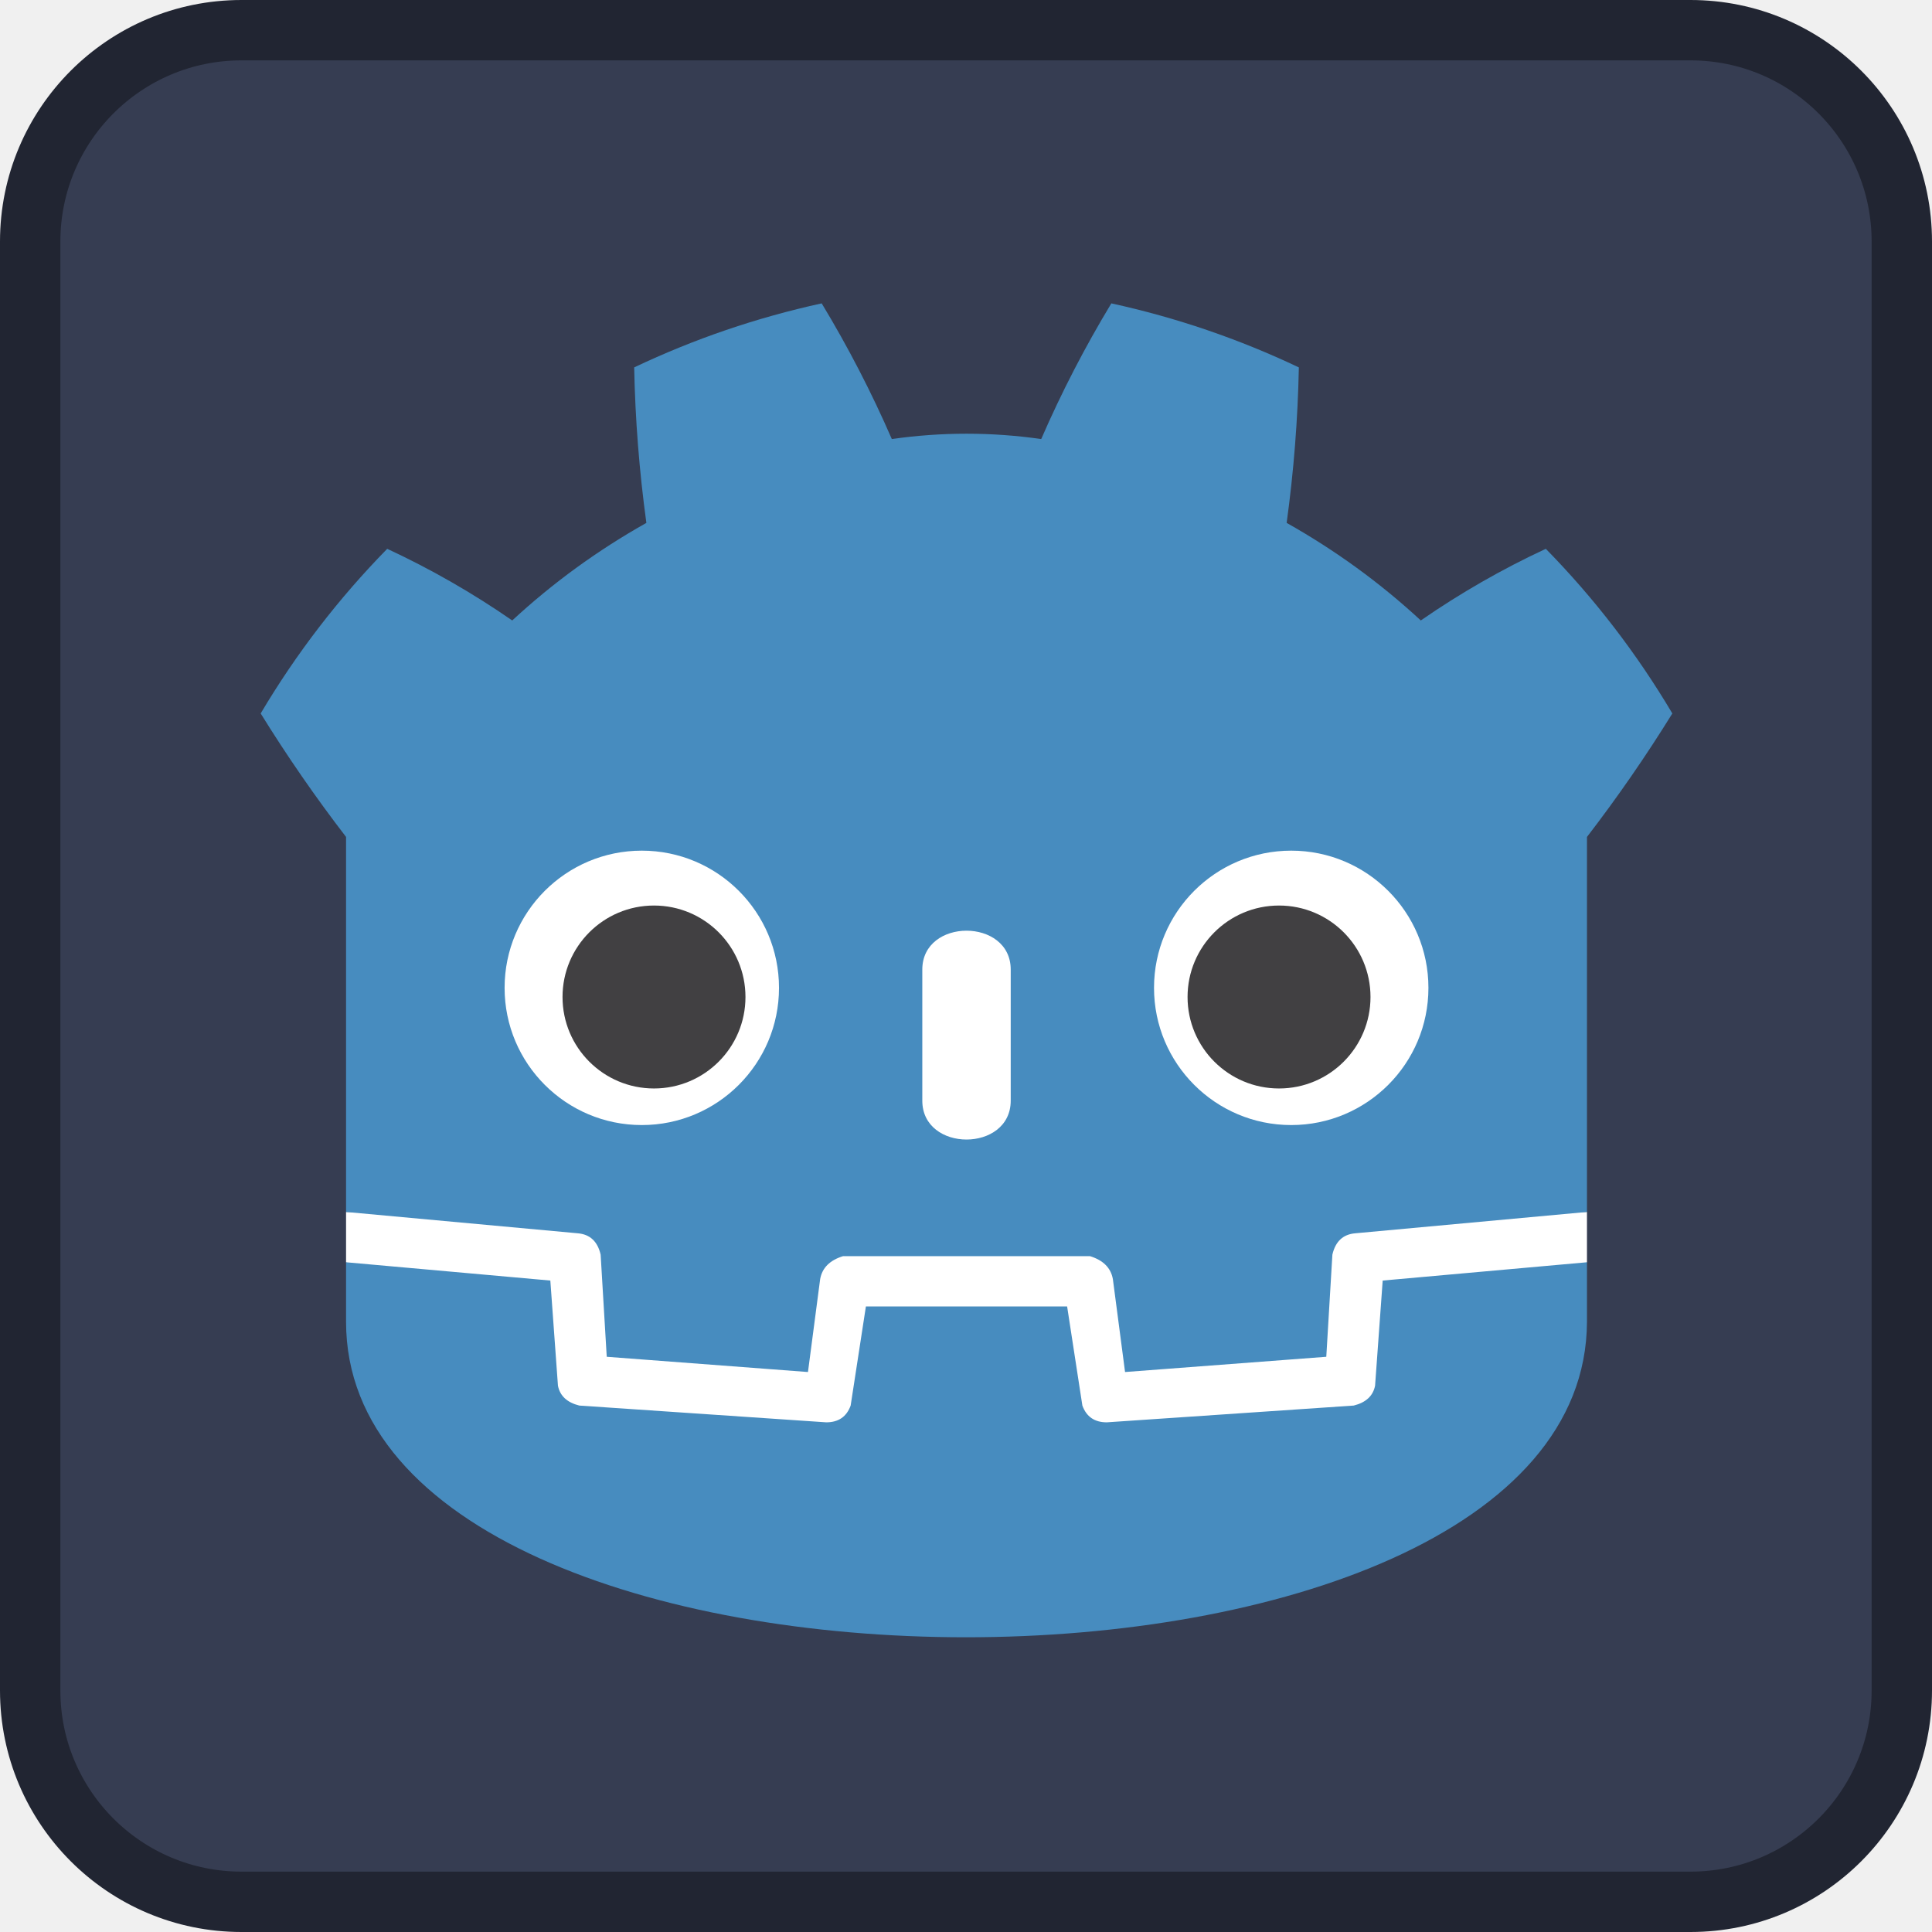
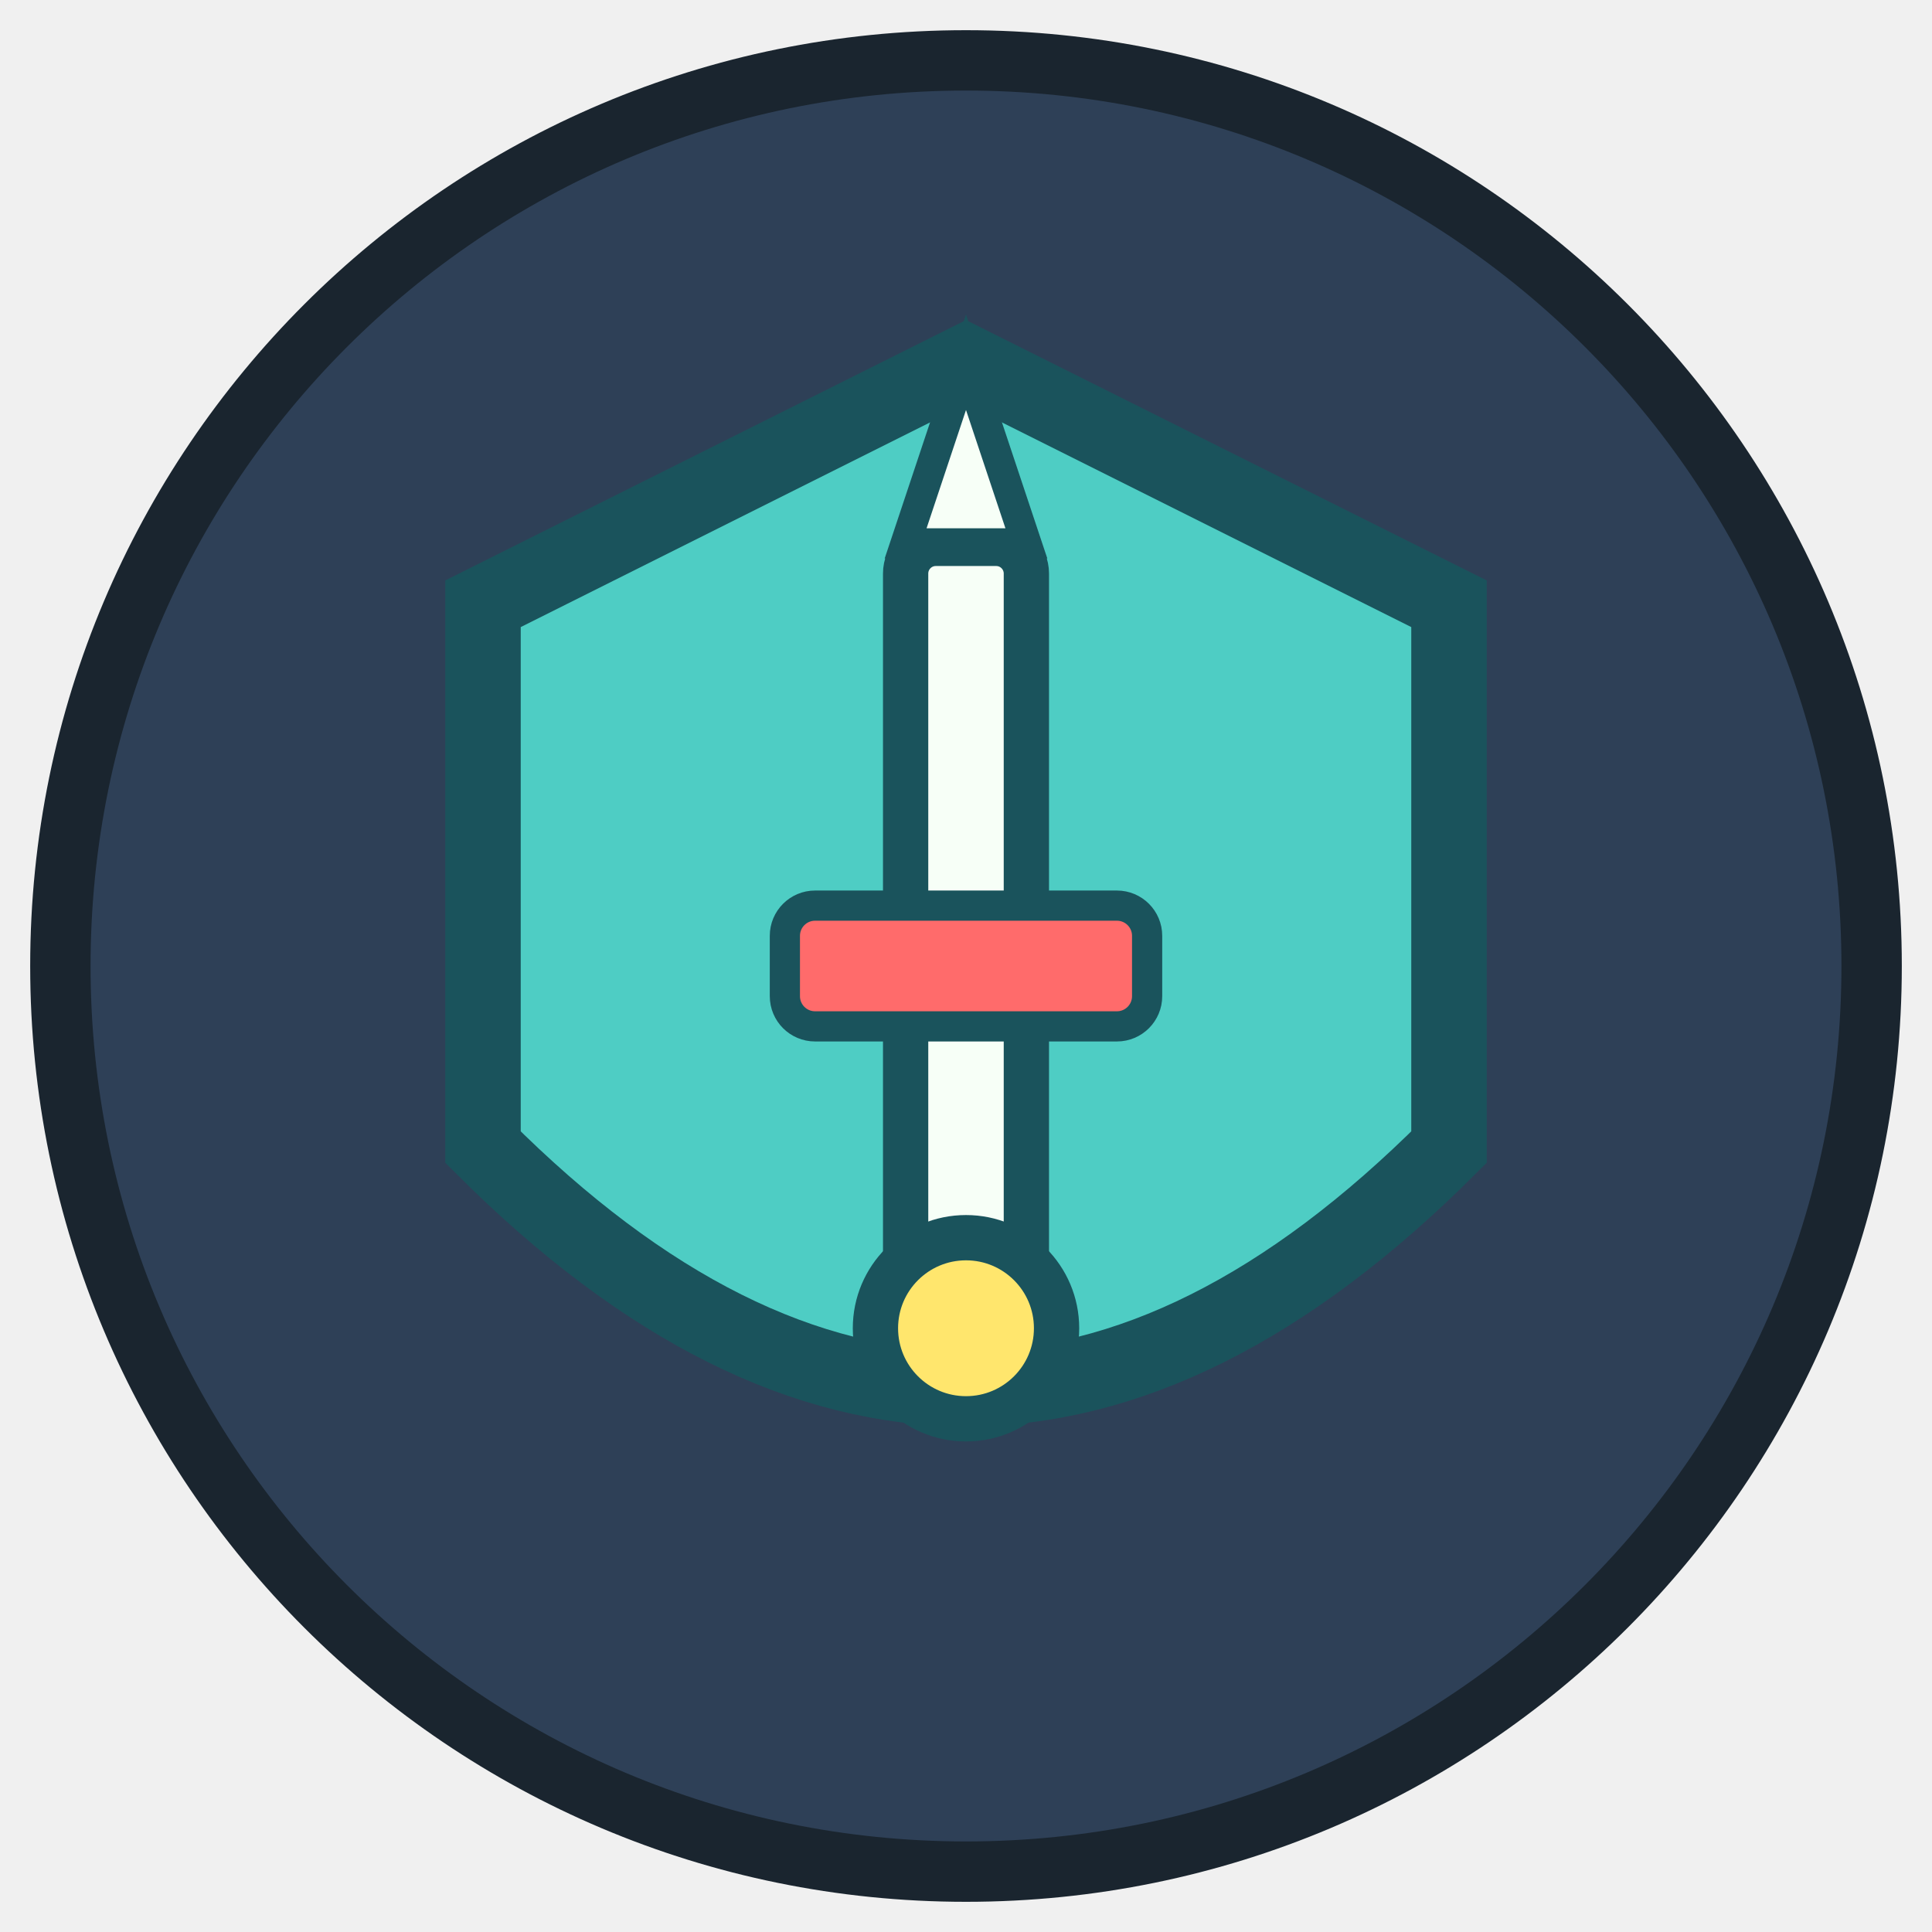
- <svg xmlns="http://www.w3.org/2000/svg" width="128" height="128">
-   <rect width="124" height="124" x="2" y="2" fill="#363d52" stroke="#212532" stroke-width="4" rx="14" />
-   <g fill="#fff" transform="translate(12.322 12.322)scale(.101)">
-     <path d="M105 673v33q407 354 814 0v-33z" />
-     <path fill="#478cbf" d="m105 673 152 14q12 1 15 14l4 67 132 10 8-61q2-11 15-15h162q13 4 15 15l8 61 132-10 4-67q3-13 15-14l152-14V427q30-39 56-81-35-59-83-108-43 20-82 47-40-37-88-64 7-51 8-102-59-28-123-42-26 43-46 89-49-7-98 0-20-46-46-89-64 14-123 42 1 51 8 102-48 27-88 64-39-27-82-47-48 49-83 108 26 42 56 81zm0 33v39c0 276 813 276 814 0v-39l-134 12-5 69q-2 10-14 13l-162 11q-12 0-16-11l-10-65H446l-10 65q-4 11-16 11l-162-11q-12-3-14-13l-5-69z" />
-     <path d="M483 600c0 34 58 34 58 0v-86c0-34-58-34-58 0z" />
-     <circle cx="725" cy="526" r="90" />
-     <circle cx="299" cy="526" r="90" />
-   </g>
-   <g fill="#414042" transform="translate(12.322 12.322)scale(.101)">
-     <circle cx="307" cy="532" r="60" />
-     <circle cx="717" cy="532" r="60" />
-   </g>
+ <svg xmlns="http://www.w3.org/2000/svg" height="64" width="64" viewBox="0 0 64 64">
+   <circle stroke-width="2" stroke="#1A252F" fill="#2E4057" r="30" cy="32" cx="32" />
+   <path stroke-width="2.5" stroke="#1A535C" fill="#4ECDC4" d="M32 12             L48 20             L48 38             Q32 54 16 38             L16 20 Z" />
+   <rect stroke-width="1.5" stroke="#1A535C" fill="#F7FFF7" rx="1" height="26" width="4" y="18" x="30" />
+   <rect stroke-width="1" stroke="#1A535C" fill="#FF6B6B" rx="1" height="4" width="12" y="30" x="26" />
+   <circle stroke-width="1.5" stroke="#1A535C" fill="#FFE66D" r="3" cy="44" cx="32" />
+   <path stroke-width="1" stroke="#1A535C" fill="#F7FFF7" d="M30 18 L32 12 L34 18 Z" />
</svg>
